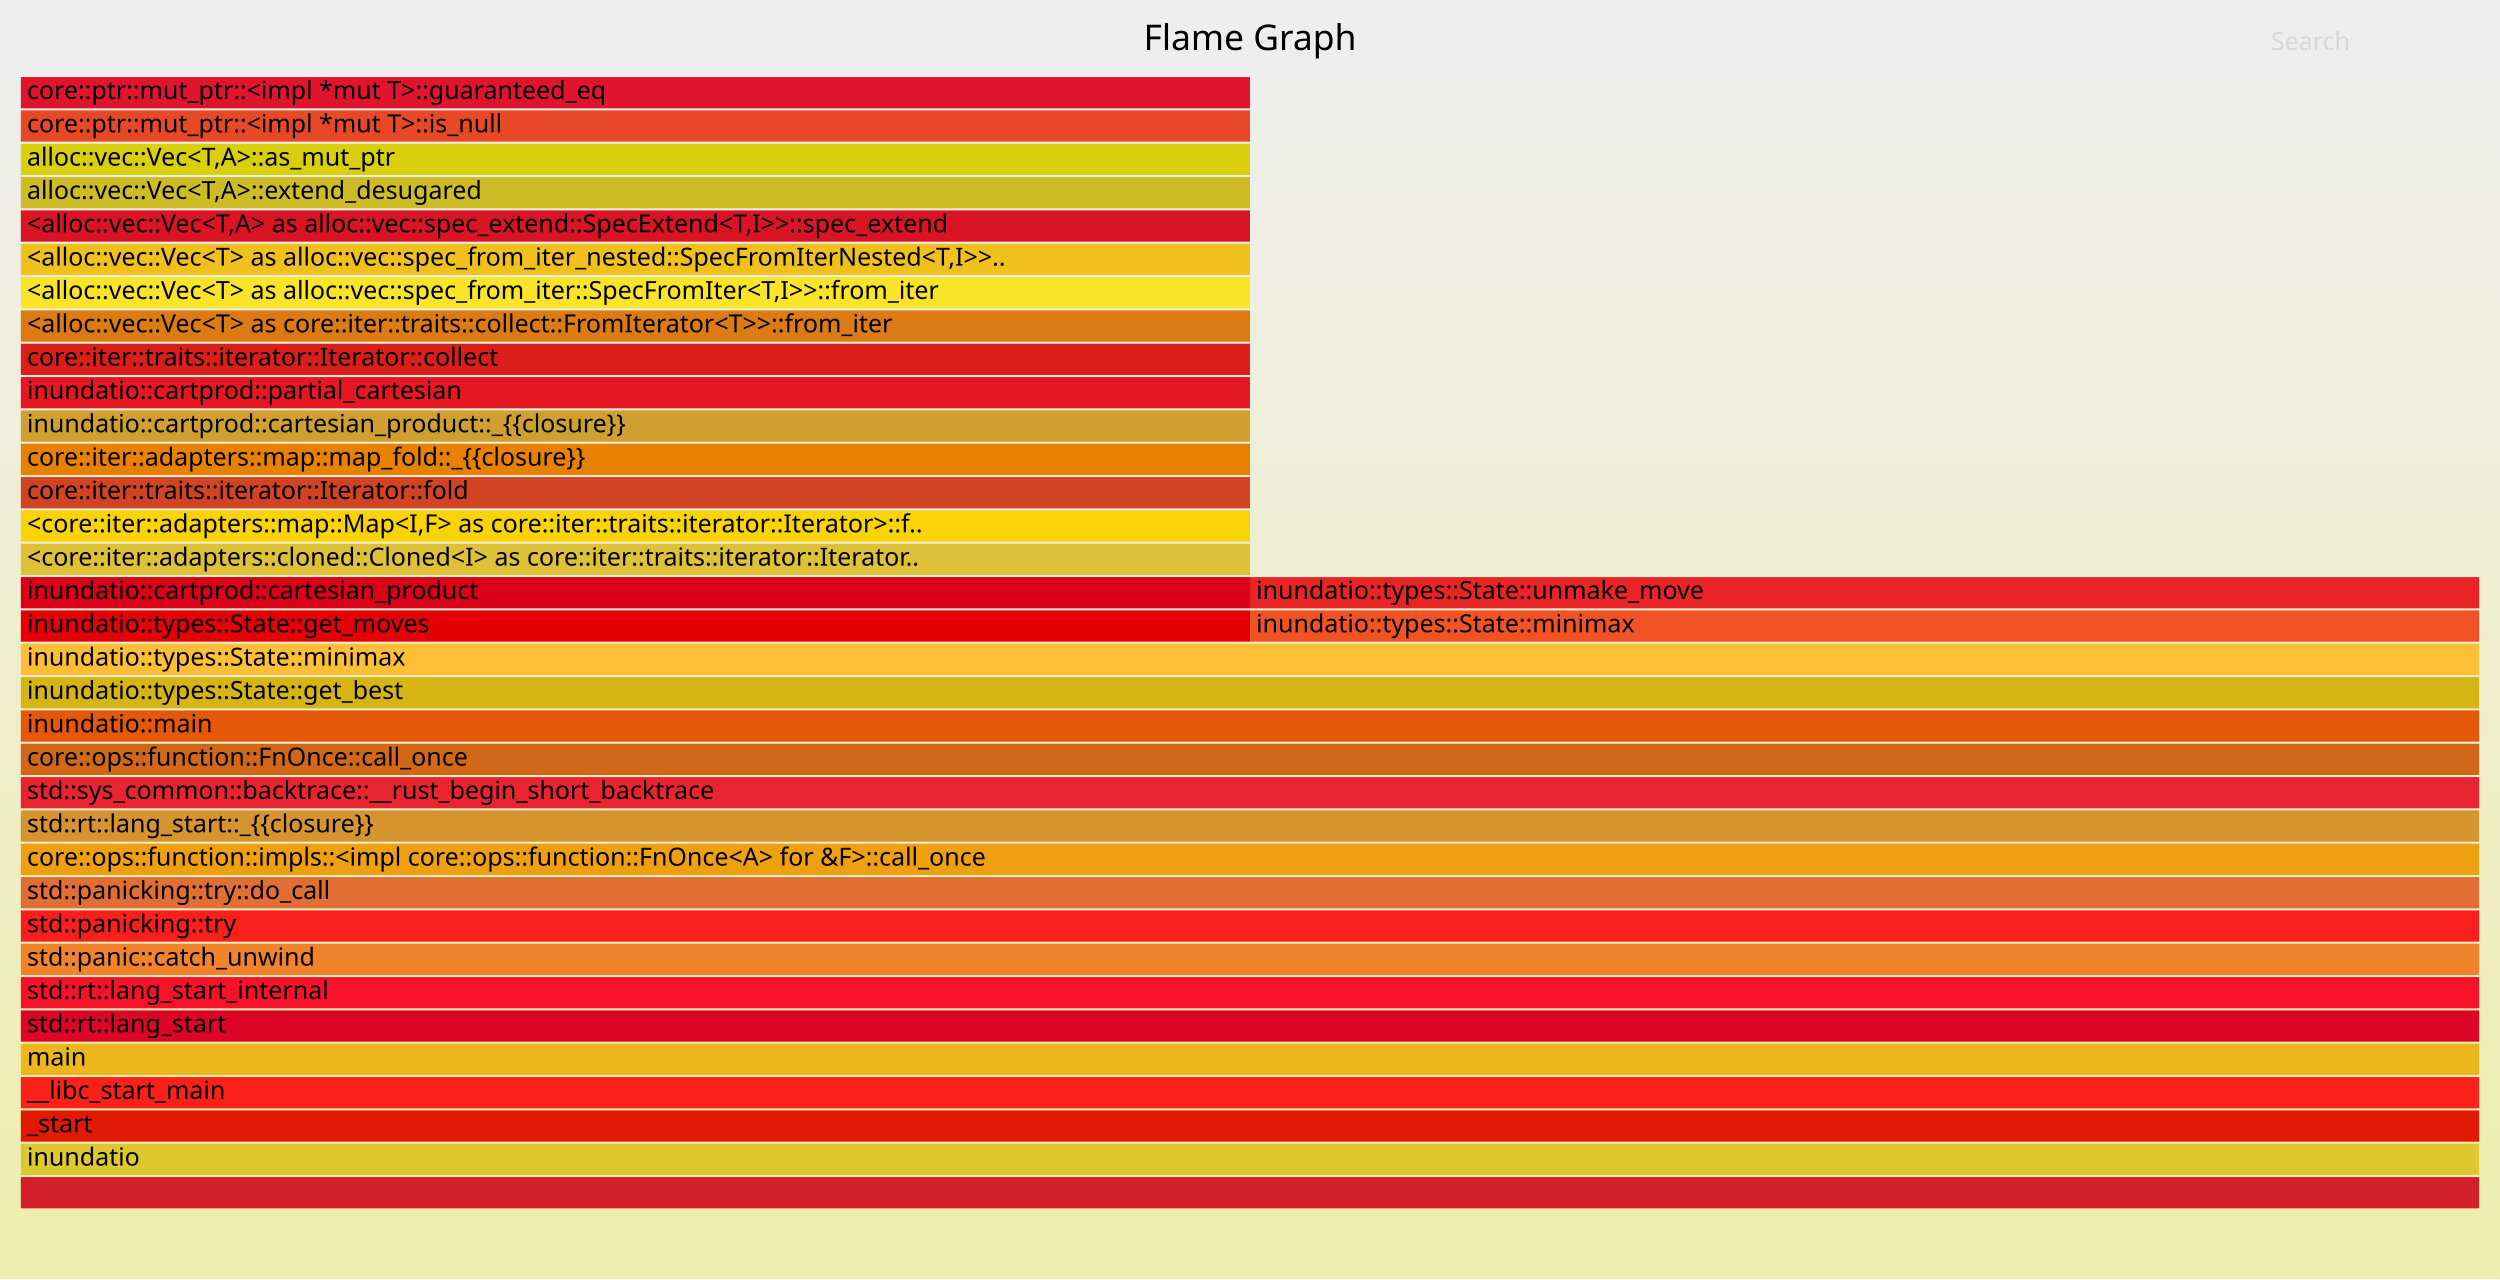
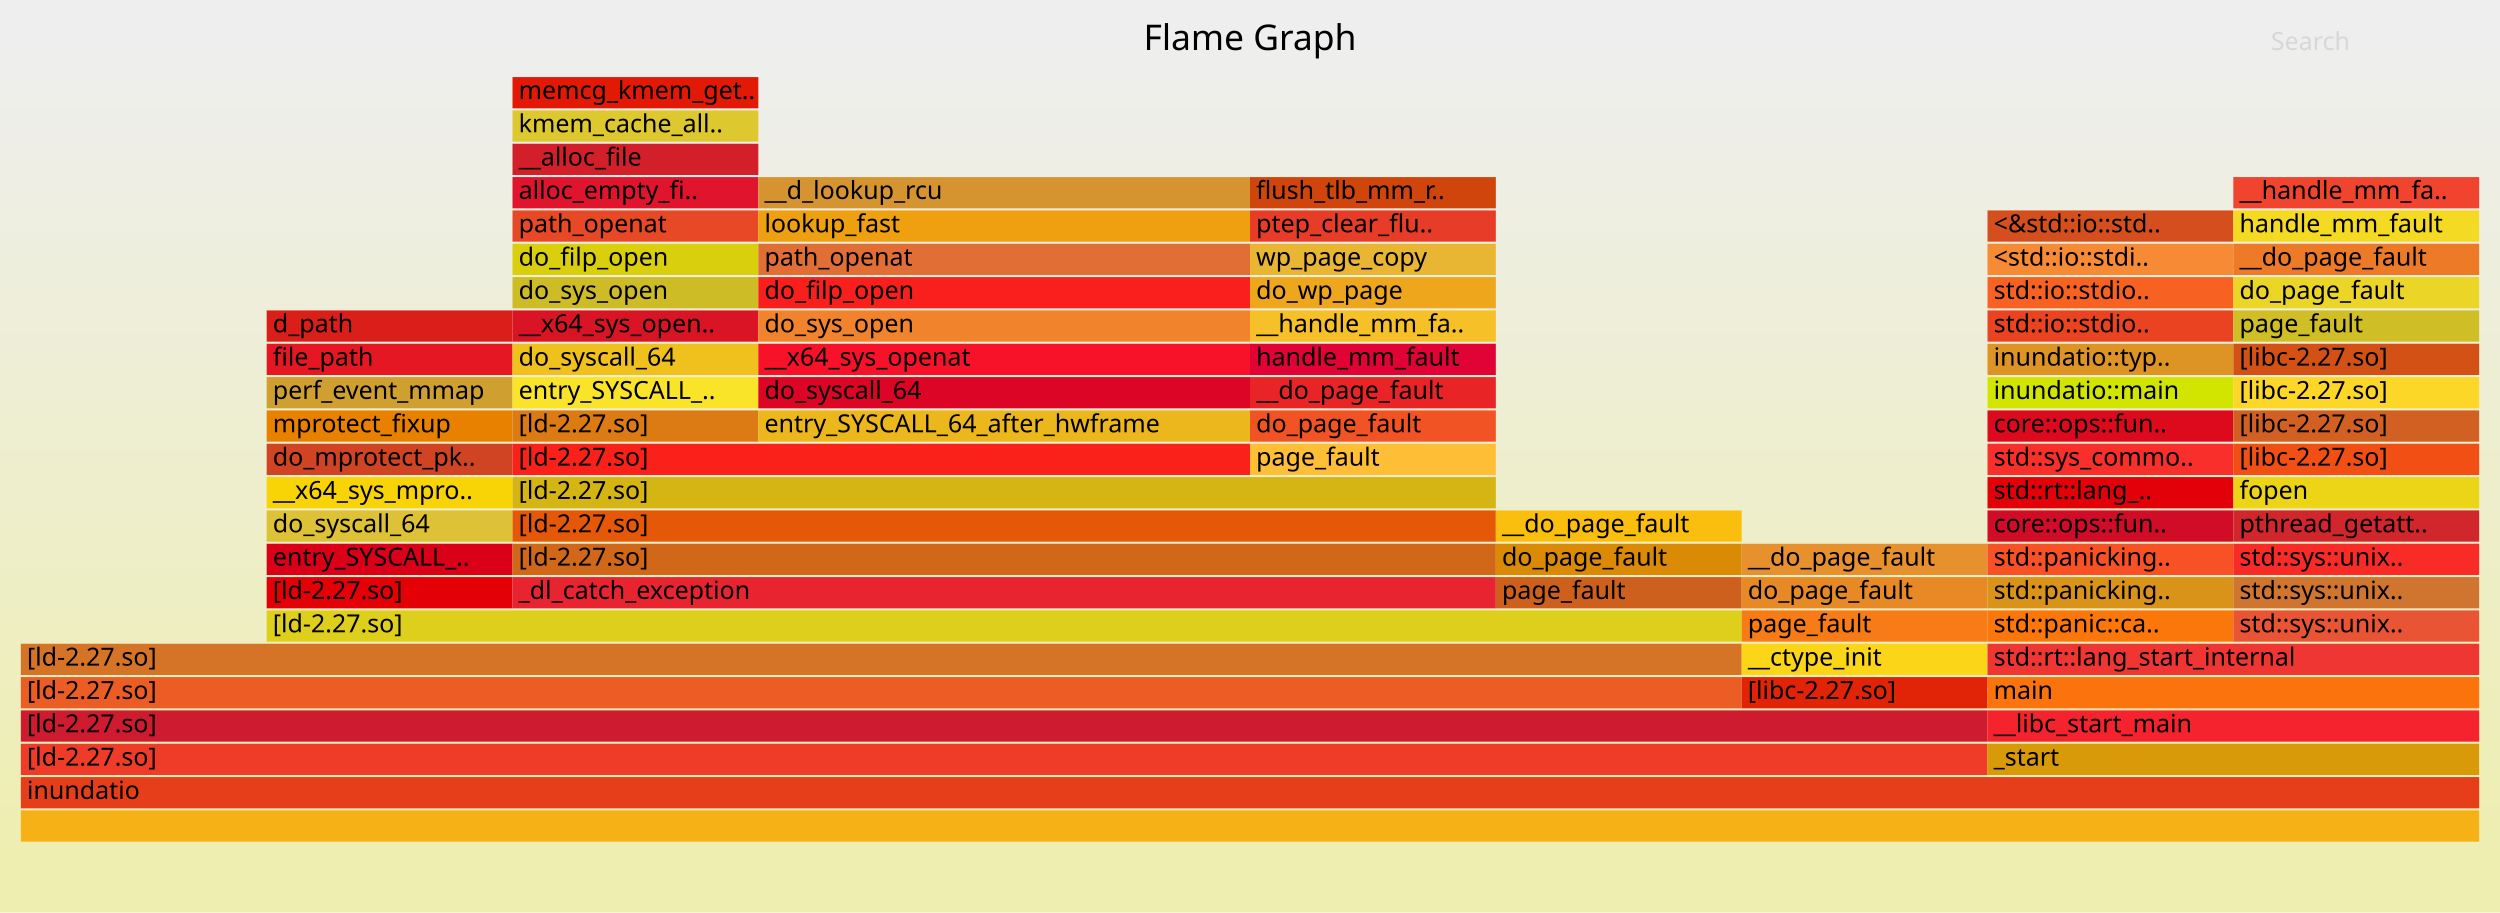
- <svg xmlns="http://www.w3.org/2000/svg" xmlns:ns1="http://github.com/jonhoo/inferno" version="1.1" width="1200" height="614" viewBox="0 0 1200 614">
+ <svg xmlns="http://www.w3.org/2000/svg" xmlns:ns1="http://github.com/jonhoo/inferno" version="1.1" width="1200" height="438" viewBox="0 0 1200 438">
  <defs>
    <linearGradient id="background" y1="0" y2="1" x1="0" x2="0">
      <stop stop-color="#eeeeee" offset="5%" />
      <stop stop-color="#eeeeb0" offset="95%" />
    </linearGradient>
  </defs>
  <style type="text/css">
text { font-family:"Verdana"; font-size:12px; fill:rgb(0,0,0); }
#title { text-anchor:middle; font-size:17px; }
#search { opacity:0.1; cursor:pointer; }
#search:hover, #search.show { opacity:1; }
#subtitle { text-anchor:middle; font-color:rgb(160,160,160); }
#unzoom { cursor:pointer; }
#frames &gt; *:hover { stroke:black; stroke-width:0.5; cursor:pointer; }
.hide { display:none; }
.parent { opacity:0.5; }
</style>
-   <rect x="0" y="0" width="100%" height="614" fill="url(#background)" />
+   <rect x="0" y="0" width="100%" height="438" fill="url(#background)" />
  <text id="title" x="50%" y="24.00">Flame Graph</text>
-   <text id="details" x="10" y="597.00"> </text>
+   <text id="details" x="10" y="421.00"> </text>
  <text id="unzoom" class="hide" x="10" y="24.00">Reset Zoom</text>
  <text id="search" x="1090" y="24.00">Search</text>
-   <text id="matched" x="1090" y="597.00"> </text>
-   <svg id="frames" x="10" width="1180" total_samples="2">
-     <g>
-       <rect x="0%" y="293" width="50%" height="15" fill="rgb(227,0,7)" ns1:x="0" ns1:w="1" />
-       <text x="0.25%" y="303.50">inundatio::types::State::get_moves</text>
-     </g>
-     <g>
-       <rect x="0%" y="277" width="50%" height="15" fill="rgb(217,0,24)" ns1:x="0" ns1:w="1" />
-       <text x="0.25%" y="287.50">inundatio::cartprod::cartesian_product</text>
-     </g>
-     <g>
-       <rect x="0%" y="261" width="50%" height="15" fill="rgb(221,193,54)" ns1:x="0" ns1:w="1" />
-       <text x="0.25%" y="271.50">&lt;core::iter::adapters::cloned::Cloned&lt;I&gt; as core::iter::traits::iterator::Iterator..</text>
-     </g>
-     <g>
-       <rect x="0%" y="245" width="50%" height="15" fill="rgb(248,212,6)" ns1:x="0" ns1:w="1" />
-       <text x="0.25%" y="255.50">&lt;core::iter::adapters::map::Map&lt;I,F&gt; as core::iter::traits::iterator::Iterator&gt;::f..</text>
-     </g>
-     <g>
-       <rect x="0%" y="229" width="50%" height="15" fill="rgb(208,68,35)" ns1:x="0" ns1:w="1" />
-       <text x="0.25%" y="239.50">core::iter::traits::iterator::Iterator::fold</text>
-     </g>
-     <g>
-       <rect x="0%" y="213" width="50%" height="15" fill="rgb(232,128,0)" ns1:x="0" ns1:w="1" />
-       <text x="0.25%" y="223.50">core::iter::adapters::map::map_fold::_{{closure}}</text>
-     </g>
-     <g>
-       <rect x="0%" y="197" width="50%" height="15" fill="rgb(207,160,47)" ns1:x="0" ns1:w="1" />
-       <text x="0.25%" y="207.50">inundatio::cartprod::cartesian_product::_{{closure}}</text>
-     </g>
-     <g>
-       <rect x="0%" y="181" width="50%" height="15" fill="rgb(228,23,34)" ns1:x="0" ns1:w="1" />
-       <text x="0.25%" y="191.50">inundatio::cartprod::partial_cartesian</text>
-     </g>
-     <g>
-       <rect x="0%" y="165" width="50%" height="15" fill="rgb(218,30,26)" ns1:x="0" ns1:w="1" />
-       <text x="0.25%" y="175.50">core::iter::traits::iterator::Iterator::collect</text>
-     </g>
-     <g>
-       <rect x="0%" y="149" width="50%" height="15" fill="rgb(220,122,19)" ns1:x="0" ns1:w="1" />
-       <text x="0.25%" y="159.50">&lt;alloc::vec::Vec&lt;T&gt; as core::iter::traits::collect::FromIterator&lt;T&gt;&gt;::from_iter</text>
-     </g>
-     <g>
-       <rect x="0%" y="133" width="50%" height="15" fill="rgb(250,228,42)" ns1:x="0" ns1:w="1" />
-       <text x="0.25%" y="143.50">&lt;alloc::vec::Vec&lt;T&gt; as alloc::vec::spec_from_iter::SpecFromIter&lt;T,I&gt;&gt;::from_iter</text>
-     </g>
-     <g>
-       <rect x="0%" y="117" width="50%" height="15" fill="rgb(240,193,28)" ns1:x="0" ns1:w="1" />
-       <text x="0.25%" y="127.50">&lt;alloc::vec::Vec&lt;T&gt; as alloc::vec::spec_from_iter_nested::SpecFromIterNested&lt;T,I&gt;&gt;..</text>
-     </g>
-     <g>
-       <rect x="0%" y="101" width="50%" height="15" fill="rgb(216,20,37)" ns1:x="0" ns1:w="1" />
-       <text x="0.25%" y="111.50">&lt;alloc::vec::Vec&lt;T,A&gt; as alloc::vec::spec_extend::SpecExtend&lt;T,I&gt;&gt;::spec_extend</text>
-     </g>
-     <g>
-       <rect x="0%" y="85" width="50%" height="15" fill="rgb(206,188,39)" ns1:x="0" ns1:w="1" />
-       <text x="0.25%" y="95.50">alloc::vec::Vec&lt;T,A&gt;::extend_desugared</text>
-     </g>
-     <g>
-       <rect x="0%" y="69" width="50%" height="15" fill="rgb(217,207,13)" ns1:x="0" ns1:w="1" />
-       <text x="0.25%" y="79.50">alloc::vec::Vec&lt;T,A&gt;::as_mut_ptr</text>
-     </g>
-     <g>
-       <rect x="0%" y="53" width="50%" height="15" fill="rgb(231,73,38)" ns1:x="0" ns1:w="1" />
-       <text x="0.25%" y="63.50">core::ptr::mut_ptr::&lt;impl *mut T&gt;::is_null</text>
-     </g>
-     <g>
-       <rect x="0%" y="37" width="50%" height="15" fill="rgb(225,20,46)" ns1:x="0" ns1:w="1" />
-       <text x="0.25%" y="47.50">core::ptr::mut_ptr::&lt;impl *mut T&gt;::guaranteed_eq</text>
-     </g>
-     <g>
-       <rect x="0%" y="565" width="100%" height="15" fill="rgb(210,31,41)" ns1:x="0" ns1:w="2" />
-       <text x="0.25%" y="575.50" />
-     </g>
-     <g>
-       <rect x="0%" y="549" width="100%" height="15" fill="rgb(221,200,47)" ns1:x="0" ns1:w="2" />
-       <text x="0.25%" y="559.50">inundatio</text>
-     </g>
-     <g>
-       <rect x="0%" y="533" width="100%" height="15" fill="rgb(226,26,5)" ns1:x="0" ns1:w="2" />
-       <text x="0.25%" y="543.50">_start</text>
-     </g>
-     <g>
-       <rect x="0%" y="517" width="100%" height="15" fill="rgb(249,33,26)" ns1:x="0" ns1:w="2" />
-       <text x="0.25%" y="527.50">__libc_start_main</text>
-     </g>
-     <g>
-       <rect x="0%" y="501" width="100%" height="15" fill="rgb(235,183,28)" ns1:x="0" ns1:w="2" />
-       <text x="0.25%" y="511.50">main</text>
-     </g>
-     <g>
-       <rect x="0%" y="485" width="100%" height="15" fill="rgb(221,5,38)" ns1:x="0" ns1:w="2" />
-       <text x="0.25%" y="495.50">std::rt::lang_start</text>
-     </g>
-     <g>
-       <rect x="0%" y="469" width="100%" height="15" fill="rgb(247,18,42)" ns1:x="0" ns1:w="2" />
-       <text x="0.25%" y="479.50">std::rt::lang_start_internal</text>
-     </g>
-     <g>
-       <rect x="0%" y="453" width="100%" height="15" fill="rgb(241,131,45)" ns1:x="0" ns1:w="2" />
-       <text x="0.25%" y="463.50">std::panic::catch_unwind</text>
-     </g>
-     <g>
-       <rect x="0%" y="437" width="100%" height="15" fill="rgb(249,31,29)" ns1:x="0" ns1:w="2" />
-       <text x="0.25%" y="447.50">std::panicking::try</text>
-     </g>
-     <g>
-       <rect x="0%" y="421" width="100%" height="15" fill="rgb(225,111,53)" ns1:x="0" ns1:w="2" />
-       <text x="0.25%" y="431.50">std::panicking::try::do_call</text>
-     </g>
-     <g>
-       <rect x="0%" y="405" width="100%" height="15" fill="rgb(238,160,17)" ns1:x="0" ns1:w="2" />
-       <text x="0.25%" y="415.50">core::ops::function::impls::&lt;impl core::ops::function::FnOnce&lt;A&gt; for &amp;F&gt;::call_once</text>
-     </g>
-     <g>
-       <rect x="0%" y="389" width="100%" height="15" fill="rgb(214,148,48)" ns1:x="0" ns1:w="2" />
-       <text x="0.25%" y="399.50">std::rt::lang_start::_{{closure}}</text>
-     </g>
-     <g>
-       <rect x="0%" y="373" width="100%" height="15" fill="rgb(232,36,49)" ns1:x="0" ns1:w="2" />
-       <text x="0.25%" y="383.50">std::sys_common::backtrace::__rust_begin_short_backtrace</text>
-     </g>
-     <g>
-       <rect x="0%" y="357" width="100%" height="15" fill="rgb(209,103,24)" ns1:x="0" ns1:w="2" />
-       <text x="0.25%" y="367.50">core::ops::function::FnOnce::call_once</text>
-     </g>
-     <g>
-       <rect x="0%" y="341" width="100%" height="15" fill="rgb(229,88,8)" ns1:x="0" ns1:w="2" />
-       <text x="0.25%" y="351.50">inundatio::main</text>
-     </g>
-     <g>
-       <rect x="0%" y="325" width="100%" height="15" fill="rgb(213,181,19)" ns1:x="0" ns1:w="2" />
-       <text x="0.25%" y="335.50">inundatio::types::State::get_best</text>
-     </g>
-     <g>
-       <rect x="0%" y="309" width="100%" height="15" fill="rgb(254,191,54)" ns1:x="0" ns1:w="2" />
-       <text x="0.25%" y="319.50">inundatio::types::State::minimax</text>
-     </g>
-     <g>
-       <rect x="50%" y="293" width="50%" height="15" fill="rgb(241,83,37)" ns1:x="1" ns1:w="1" />
-       <text x="50.25%" y="303.50">inundatio::types::State::minimax</text>
-     </g>
-     <g>
-       <rect x="50%" y="277" width="50%" height="15" fill="rgb(233,36,39)" ns1:x="1" ns1:w="1" />
-       <text x="50.25%" y="287.50">inundatio::types::State::unmake_move</text>
+   <text id="matched" x="1090" y="421.00"> </text>
+   <svg id="frames" x="10" width="1180" total_samples="10">
+     <g>
+       <rect x="10%" y="277" width="10%" height="15" fill="rgb(227,0,7)" ns1:x="1" ns1:w="1" />
+       <text x="10.25%" y="287.50">[ld-2.27.so]</text>
+     </g>
+     <g>
+       <rect x="10%" y="261" width="10%" height="15" fill="rgb(217,0,24)" ns1:x="1" ns1:w="1" />
+       <text x="10.25%" y="271.50">entry_SYSCALL_..</text>
+     </g>
+     <g>
+       <rect x="10%" y="245" width="10%" height="15" fill="rgb(221,193,54)" ns1:x="1" ns1:w="1" />
+       <text x="10.25%" y="255.50">do_syscall_64</text>
+     </g>
+     <g>
+       <rect x="10%" y="229" width="10%" height="15" fill="rgb(248,212,6)" ns1:x="1" ns1:w="1" />
+       <text x="10.25%" y="239.50">__x64_sys_mpro..</text>
+     </g>
+     <g>
+       <rect x="10%" y="213" width="10%" height="15" fill="rgb(208,68,35)" ns1:x="1" ns1:w="1" />
+       <text x="10.25%" y="223.50">do_mprotect_pk..</text>
+     </g>
+     <g>
+       <rect x="10%" y="197" width="10%" height="15" fill="rgb(232,128,0)" ns1:x="1" ns1:w="1" />
+       <text x="10.25%" y="207.50">mprotect_fixup</text>
+     </g>
+     <g>
+       <rect x="10%" y="181" width="10%" height="15" fill="rgb(207,160,47)" ns1:x="1" ns1:w="1" />
+       <text x="10.25%" y="191.50">perf_event_mmap</text>
+     </g>
+     <g>
+       <rect x="10%" y="165" width="10%" height="15" fill="rgb(228,23,34)" ns1:x="1" ns1:w="1" />
+       <text x="10.25%" y="175.50">file_path</text>
+     </g>
+     <g>
+       <rect x="10%" y="149" width="10%" height="15" fill="rgb(218,30,26)" ns1:x="1" ns1:w="1" />
+       <text x="10.25%" y="159.50">d_path</text>
+     </g>
+     <g>
+       <rect x="20%" y="197" width="10%" height="15" fill="rgb(220,122,19)" ns1:x="2" ns1:w="1" />
+       <text x="20.25%" y="207.50">[ld-2.27.so]</text>
+     </g>
+     <g>
+       <rect x="20%" y="181" width="10%" height="15" fill="rgb(250,228,42)" ns1:x="2" ns1:w="1" />
+       <text x="20.25%" y="191.50">entry_SYSCALL_..</text>
+     </g>
+     <g>
+       <rect x="20%" y="165" width="10%" height="15" fill="rgb(240,193,28)" ns1:x="2" ns1:w="1" />
+       <text x="20.25%" y="175.50">do_syscall_64</text>
+     </g>
+     <g>
+       <rect x="20%" y="149" width="10%" height="15" fill="rgb(216,20,37)" ns1:x="2" ns1:w="1" />
+       <text x="20.25%" y="159.50">__x64_sys_open..</text>
+     </g>
+     <g>
+       <rect x="20%" y="133" width="10%" height="15" fill="rgb(206,188,39)" ns1:x="2" ns1:w="1" />
+       <text x="20.25%" y="143.50">do_sys_open</text>
+     </g>
+     <g>
+       <rect x="20%" y="117" width="10%" height="15" fill="rgb(217,207,13)" ns1:x="2" ns1:w="1" />
+       <text x="20.25%" y="127.50">do_filp_open</text>
+     </g>
+     <g>
+       <rect x="20%" y="101" width="10%" height="15" fill="rgb(231,73,38)" ns1:x="2" ns1:w="1" />
+       <text x="20.25%" y="111.50">path_openat</text>
+     </g>
+     <g>
+       <rect x="20%" y="85" width="10%" height="15" fill="rgb(225,20,46)" ns1:x="2" ns1:w="1" />
+       <text x="20.25%" y="95.50">alloc_empty_fi..</text>
+     </g>
+     <g>
+       <rect x="20%" y="69" width="10%" height="15" fill="rgb(210,31,41)" ns1:x="2" ns1:w="1" />
+       <text x="20.25%" y="79.50">__alloc_file</text>
+     </g>
+     <g>
+       <rect x="20%" y="53" width="10%" height="15" fill="rgb(221,200,47)" ns1:x="2" ns1:w="1" />
+       <text x="20.25%" y="63.50">kmem_cache_all..</text>
+     </g>
+     <g>
+       <rect x="20%" y="37" width="10%" height="15" fill="rgb(226,26,5)" ns1:x="2" ns1:w="1" />
+       <text x="20.25%" y="47.50">memcg_kmem_get..</text>
+     </g>
+     <g>
+       <rect x="20%" y="213" width="30%" height="15" fill="rgb(249,33,26)" ns1:x="2" ns1:w="3" />
+       <text x="20.25%" y="223.50">[ld-2.27.so]</text>
+     </g>
+     <g>
+       <rect x="30%" y="197" width="20%" height="15" fill="rgb(235,183,28)" ns1:x="3" ns1:w="2" />
+       <text x="30.25%" y="207.50">entry_SYSCALL_64_after_hwframe</text>
+     </g>
+     <g>
+       <rect x="30%" y="181" width="20%" height="15" fill="rgb(221,5,38)" ns1:x="3" ns1:w="2" />
+       <text x="30.25%" y="191.50">do_syscall_64</text>
+     </g>
+     <g>
+       <rect x="30%" y="165" width="20%" height="15" fill="rgb(247,18,42)" ns1:x="3" ns1:w="2" />
+       <text x="30.25%" y="175.50">__x64_sys_openat</text>
+     </g>
+     <g>
+       <rect x="30%" y="149" width="20%" height="15" fill="rgb(241,131,45)" ns1:x="3" ns1:w="2" />
+       <text x="30.25%" y="159.50">do_sys_open</text>
+     </g>
+     <g>
+       <rect x="30%" y="133" width="20%" height="15" fill="rgb(249,31,29)" ns1:x="3" ns1:w="2" />
+       <text x="30.25%" y="143.50">do_filp_open</text>
+     </g>
+     <g>
+       <rect x="30%" y="117" width="20%" height="15" fill="rgb(225,111,53)" ns1:x="3" ns1:w="2" />
+       <text x="30.25%" y="127.50">path_openat</text>
+     </g>
+     <g>
+       <rect x="30%" y="101" width="20%" height="15" fill="rgb(238,160,17)" ns1:x="3" ns1:w="2" />
+       <text x="30.25%" y="111.50">lookup_fast</text>
+     </g>
+     <g>
+       <rect x="30%" y="85" width="20%" height="15" fill="rgb(214,148,48)" ns1:x="3" ns1:w="2" />
+       <text x="30.25%" y="95.50">__d_lookup_rcu</text>
+     </g>
+     <g>
+       <rect x="20%" y="277" width="40%" height="15" fill="rgb(232,36,49)" ns1:x="2" ns1:w="4" />
+       <text x="20.25%" y="287.50">_dl_catch_exception</text>
+     </g>
+     <g>
+       <rect x="20%" y="261" width="40%" height="15" fill="rgb(209,103,24)" ns1:x="2" ns1:w="4" />
+       <text x="20.25%" y="271.50">[ld-2.27.so]</text>
+     </g>
+     <g>
+       <rect x="20%" y="245" width="40%" height="15" fill="rgb(229,88,8)" ns1:x="2" ns1:w="4" />
+       <text x="20.25%" y="255.50">[ld-2.27.so]</text>
+     </g>
+     <g>
+       <rect x="20%" y="229" width="40%" height="15" fill="rgb(213,181,19)" ns1:x="2" ns1:w="4" />
+       <text x="20.25%" y="239.50">[ld-2.27.so]</text>
+     </g>
+     <g>
+       <rect x="50%" y="213" width="10%" height="15" fill="rgb(254,191,54)" ns1:x="5" ns1:w="1" />
+       <text x="50.25%" y="223.50">page_fault</text>
+     </g>
+     <g>
+       <rect x="50%" y="197" width="10%" height="15" fill="rgb(241,83,37)" ns1:x="5" ns1:w="1" />
+       <text x="50.25%" y="207.50">do_page_fault</text>
+     </g>
+     <g>
+       <rect x="50%" y="181" width="10%" height="15" fill="rgb(233,36,39)" ns1:x="5" ns1:w="1" />
+       <text x="50.25%" y="191.50">__do_page_fault</text>
+     </g>
+     <g>
+       <rect x="50%" y="165" width="10%" height="15" fill="rgb(226,3,54)" ns1:x="5" ns1:w="1" />
+       <text x="50.25%" y="175.50">handle_mm_fault</text>
+     </g>
+     <g>
+       <rect x="50%" y="149" width="10%" height="15" fill="rgb(245,192,40)" ns1:x="5" ns1:w="1" />
+       <text x="50.25%" y="159.50">__handle_mm_fa..</text>
+     </g>
+     <g>
+       <rect x="50%" y="133" width="10%" height="15" fill="rgb(238,167,29)" ns1:x="5" ns1:w="1" />
+       <text x="50.25%" y="143.50">do_wp_page</text>
+     </g>
+     <g>
+       <rect x="50%" y="117" width="10%" height="15" fill="rgb(232,182,51)" ns1:x="5" ns1:w="1" />
+       <text x="50.25%" y="127.50">wp_page_copy</text>
+     </g>
+     <g>
+       <rect x="50%" y="101" width="10%" height="15" fill="rgb(231,60,39)" ns1:x="5" ns1:w="1" />
+       <text x="50.25%" y="111.50">ptep_clear_flu..</text>
+     </g>
+     <g>
+       <rect x="50%" y="85" width="10%" height="15" fill="rgb(208,69,12)" ns1:x="5" ns1:w="1" />
+       <text x="50.25%" y="95.50">flush_tlb_mm_r..</text>
+     </g>
+     <g>
+       <rect x="0%" y="325" width="70%" height="15" fill="rgb(235,93,37)" ns1:x="0" ns1:w="7" />
+       <text x="0.25%" y="335.50">[ld-2.27.so]</text>
+     </g>
+     <g>
+       <rect x="0%" y="309" width="70%" height="15" fill="rgb(213,116,39)" ns1:x="0" ns1:w="7" />
+       <text x="0.25%" y="319.50">[ld-2.27.so]</text>
+     </g>
+     <g>
+       <rect x="10%" y="293" width="60%" height="15" fill="rgb(222,207,29)" ns1:x="1" ns1:w="6" />
+       <text x="10.25%" y="303.50">[ld-2.27.so]</text>
+     </g>
+     <g>
+       <rect x="60%" y="277" width="10%" height="15" fill="rgb(206,96,30)" ns1:x="6" ns1:w="1" />
+       <text x="60.25%" y="287.50">page_fault</text>
+     </g>
+     <g>
+       <rect x="60%" y="261" width="10%" height="15" fill="rgb(218,138,4)" ns1:x="6" ns1:w="1" />
+       <text x="60.25%" y="271.50">do_page_fault</text>
+     </g>
+     <g>
+       <rect x="60%" y="245" width="10%" height="15" fill="rgb(250,191,14)" ns1:x="6" ns1:w="1" />
+       <text x="60.25%" y="255.50">__do_page_fault</text>
+     </g>
+     <g>
+       <rect x="0%" y="357" width="80%" height="15" fill="rgb(239,60,40)" ns1:x="0" ns1:w="8" />
+       <text x="0.25%" y="367.50">[ld-2.27.so]</text>
+     </g>
+     <g>
+       <rect x="0%" y="341" width="80%" height="15" fill="rgb(206,27,48)" ns1:x="0" ns1:w="8" />
+       <text x="0.25%" y="351.50">[ld-2.27.so]</text>
+     </g>
+     <g>
+       <rect x="70%" y="325" width="10%" height="15" fill="rgb(225,35,8)" ns1:x="7" ns1:w="1" />
+       <text x="70.25%" y="335.50">[libc-2.27.so]</text>
+     </g>
+     <g>
+       <rect x="70%" y="309" width="10%" height="15" fill="rgb(250,213,24)" ns1:x="7" ns1:w="1" />
+       <text x="70.25%" y="319.50">__ctype_init</text>
+     </g>
+     <g>
+       <rect x="70%" y="293" width="10%" height="15" fill="rgb(247,123,22)" ns1:x="7" ns1:w="1" />
+       <text x="70.25%" y="303.50">page_fault</text>
+     </g>
+     <g>
+       <rect x="70%" y="277" width="10%" height="15" fill="rgb(231,138,38)" ns1:x="7" ns1:w="1" />
+       <text x="70.25%" y="287.50">do_page_fault</text>
+     </g>
+     <g>
+       <rect x="70%" y="261" width="10%" height="15" fill="rgb(231,145,46)" ns1:x="7" ns1:w="1" />
+       <text x="70.25%" y="271.50">__do_page_fault</text>
+     </g>
+     <g>
+       <rect x="80%" y="293" width="10%" height="15" fill="rgb(251,118,11)" ns1:x="8" ns1:w="1" />
+       <text x="80.25%" y="303.50">std::panic::ca..</text>
+     </g>
+     <g>
+       <rect x="80%" y="277" width="10%" height="15" fill="rgb(217,147,25)" ns1:x="8" ns1:w="1" />
+       <text x="80.25%" y="287.50">std::panicking..</text>
+     </g>
+     <g>
+       <rect x="80%" y="261" width="10%" height="15" fill="rgb(247,81,37)" ns1:x="8" ns1:w="1" />
+       <text x="80.25%" y="271.50">std::panicking..</text>
+     </g>
+     <g>
+       <rect x="80%" y="245" width="10%" height="15" fill="rgb(209,12,38)" ns1:x="8" ns1:w="1" />
+       <text x="80.25%" y="255.50">core::ops::fun..</text>
+     </g>
+     <g>
+       <rect x="80%" y="229" width="10%" height="15" fill="rgb(227,1,9)" ns1:x="8" ns1:w="1" />
+       <text x="80.25%" y="239.50">std::rt::lang_..</text>
+     </g>
+     <g>
+       <rect x="80%" y="213" width="10%" height="15" fill="rgb(248,47,43)" ns1:x="8" ns1:w="1" />
+       <text x="80.25%" y="223.50">std::sys_commo..</text>
+     </g>
+     <g>
+       <rect x="80%" y="197" width="10%" height="15" fill="rgb(221,10,30)" ns1:x="8" ns1:w="1" />
+       <text x="80.25%" y="207.50">core::ops::fun..</text>
+     </g>
+     <g>
+       <rect x="80%" y="181" width="10%" height="15" fill="rgb(210,229,1)" ns1:x="8" ns1:w="1" />
+       <text x="80.25%" y="191.50">inundatio::main</text>
+     </g>
+     <g>
+       <rect x="80%" y="165" width="10%" height="15" fill="rgb(222,148,37)" ns1:x="8" ns1:w="1" />
+       <text x="80.25%" y="175.50">inundatio::typ..</text>
+     </g>
+     <g>
+       <rect x="80%" y="149" width="10%" height="15" fill="rgb(234,67,33)" ns1:x="8" ns1:w="1" />
+       <text x="80.25%" y="159.50">std::io::stdio..</text>
+     </g>
+     <g>
+       <rect x="80%" y="133" width="10%" height="15" fill="rgb(247,98,35)" ns1:x="8" ns1:w="1" />
+       <text x="80.25%" y="143.50">std::io::stdio..</text>
+     </g>
+     <g>
+       <rect x="80%" y="117" width="10%" height="15" fill="rgb(247,138,52)" ns1:x="8" ns1:w="1" />
+       <text x="80.25%" y="127.50">&lt;std::io::stdi..</text>
+     </g>
+     <g>
+       <rect x="80%" y="101" width="10%" height="15" fill="rgb(213,79,30)" ns1:x="8" ns1:w="1" />
+       <text x="80.25%" y="111.50">&lt;&amp;std::io::std..</text>
+     </g>
+     <g>
+       <rect x="0%" y="389" width="100%" height="15" fill="rgb(246,177,23)" ns1:x="0" ns1:w="10" />
+       <text x="0.25%" y="399.50" />
+     </g>
+     <g>
+       <rect x="0%" y="373" width="100%" height="15" fill="rgb(230,62,27)" ns1:x="0" ns1:w="10" />
+       <text x="0.25%" y="383.50">inundatio</text>
+     </g>
+     <g>
+       <rect x="80%" y="357" width="20%" height="15" fill="rgb(216,154,8)" ns1:x="8" ns1:w="2" />
+       <text x="80.25%" y="367.50">_start</text>
+     </g>
+     <g>
+       <rect x="80%" y="341" width="20%" height="15" fill="rgb(244,35,45)" ns1:x="8" ns1:w="2" />
+       <text x="80.25%" y="351.50">__libc_start_main</text>
+     </g>
+     <g>
+       <rect x="80%" y="325" width="20%" height="15" fill="rgb(251,115,12)" ns1:x="8" ns1:w="2" />
+       <text x="80.25%" y="335.50">main</text>
+     </g>
+     <g>
+       <rect x="80%" y="309" width="20%" height="15" fill="rgb(240,54,50)" ns1:x="8" ns1:w="2" />
+       <text x="80.25%" y="319.50">std::rt::lang_start_internal</text>
+     </g>
+     <g>
+       <rect x="90%" y="293" width="10%" height="15" fill="rgb(233,84,52)" ns1:x="9" ns1:w="1" />
+       <text x="90.25%" y="303.50">std::sys::unix..</text>
+     </g>
+     <g>
+       <rect x="90%" y="277" width="10%" height="15" fill="rgb(207,117,47)" ns1:x="9" ns1:w="1" />
+       <text x="90.25%" y="287.50">std::sys::unix..</text>
+     </g>
+     <g>
+       <rect x="90%" y="261" width="10%" height="15" fill="rgb(249,43,39)" ns1:x="9" ns1:w="1" />
+       <text x="90.25%" y="271.50">std::sys::unix..</text>
+     </g>
+     <g>
+       <rect x="90%" y="245" width="10%" height="15" fill="rgb(209,38,44)" ns1:x="9" ns1:w="1" />
+       <text x="90.25%" y="255.50">pthread_getatt..</text>
+     </g>
+     <g>
+       <rect x="90%" y="229" width="10%" height="15" fill="rgb(236,212,23)" ns1:x="9" ns1:w="1" />
+       <text x="90.25%" y="239.50">fopen</text>
+     </g>
+     <g>
+       <rect x="90%" y="213" width="10%" height="15" fill="rgb(242,79,21)" ns1:x="9" ns1:w="1" />
+       <text x="90.25%" y="223.50">[libc-2.27.so]</text>
+     </g>
+     <g>
+       <rect x="90%" y="197" width="10%" height="15" fill="rgb(211,96,35)" ns1:x="9" ns1:w="1" />
+       <text x="90.25%" y="207.50">[libc-2.27.so]</text>
+     </g>
+     <g>
+       <rect x="90%" y="181" width="10%" height="15" fill="rgb(253,215,40)" ns1:x="9" ns1:w="1" />
+       <text x="90.25%" y="191.50">[libc-2.27.so]</text>
+     </g>
+     <g>
+       <rect x="90%" y="165" width="10%" height="15" fill="rgb(211,81,21)" ns1:x="9" ns1:w="1" />
+       <text x="90.25%" y="175.50">[libc-2.27.so]</text>
+     </g>
+     <g>
+       <rect x="90%" y="149" width="10%" height="15" fill="rgb(208,190,38)" ns1:x="9" ns1:w="1" />
+       <text x="90.25%" y="159.50">page_fault</text>
+     </g>
+     <g>
+       <rect x="90%" y="133" width="10%" height="15" fill="rgb(235,213,38)" ns1:x="9" ns1:w="1" />
+       <text x="90.25%" y="143.50">do_page_fault</text>
+     </g>
+     <g>
+       <rect x="90%" y="117" width="10%" height="15" fill="rgb(237,122,38)" ns1:x="9" ns1:w="1" />
+       <text x="90.25%" y="127.50">__do_page_fault</text>
+     </g>
+     <g>
+       <rect x="90%" y="101" width="10%" height="15" fill="rgb(244,218,35)" ns1:x="9" ns1:w="1" />
+       <text x="90.25%" y="111.50">handle_mm_fault</text>
+     </g>
+     <g>
+       <rect x="90%" y="85" width="10%" height="15" fill="rgb(240,68,47)" ns1:x="9" ns1:w="1" />
+       <text x="90.25%" y="95.50">__handle_mm_fa..</text>
    </g>
  </svg>
</svg>
